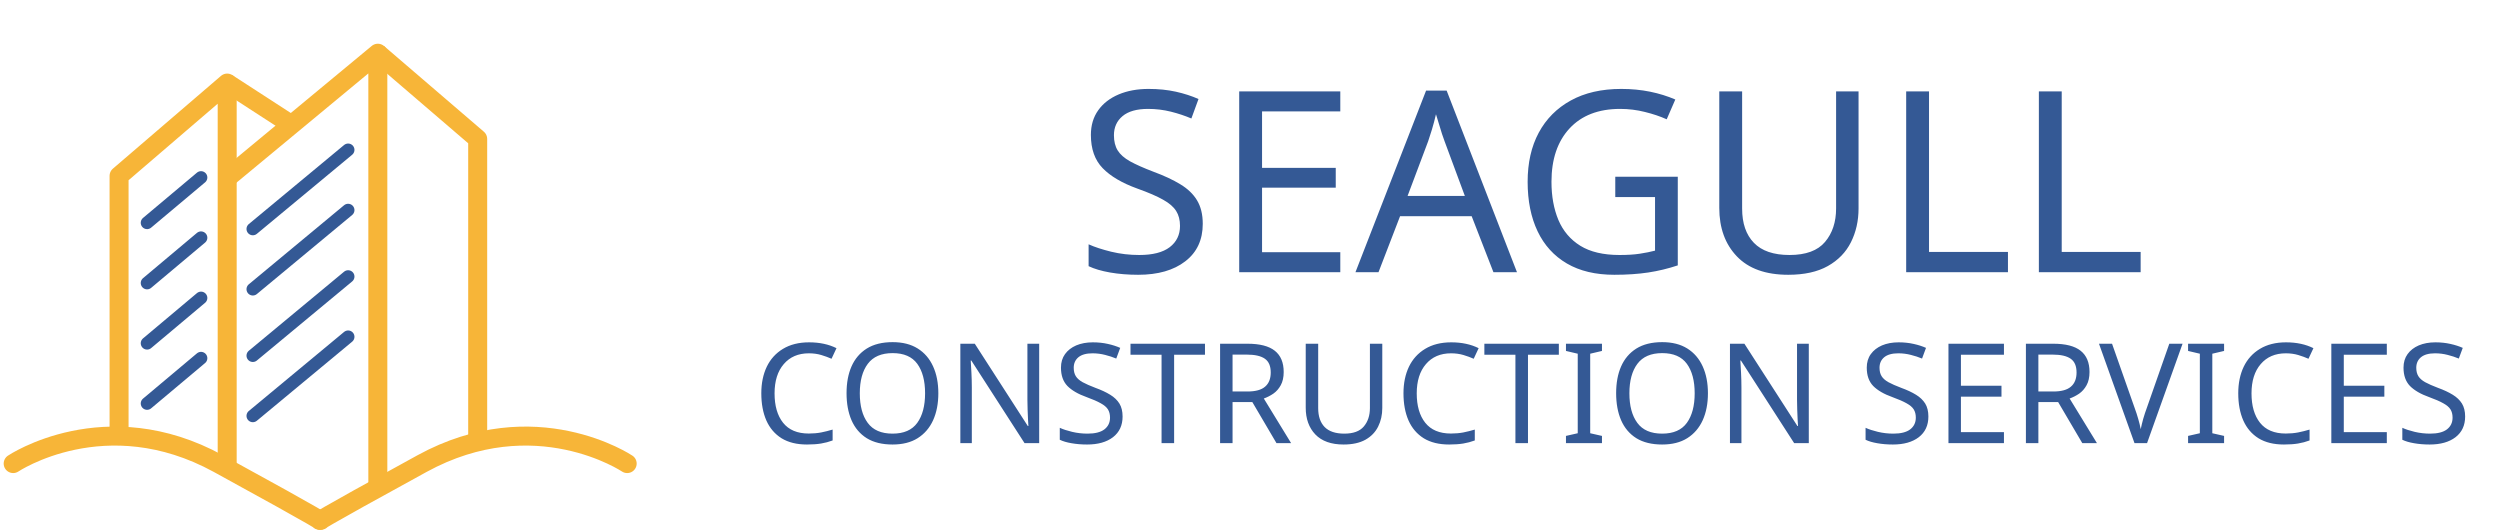
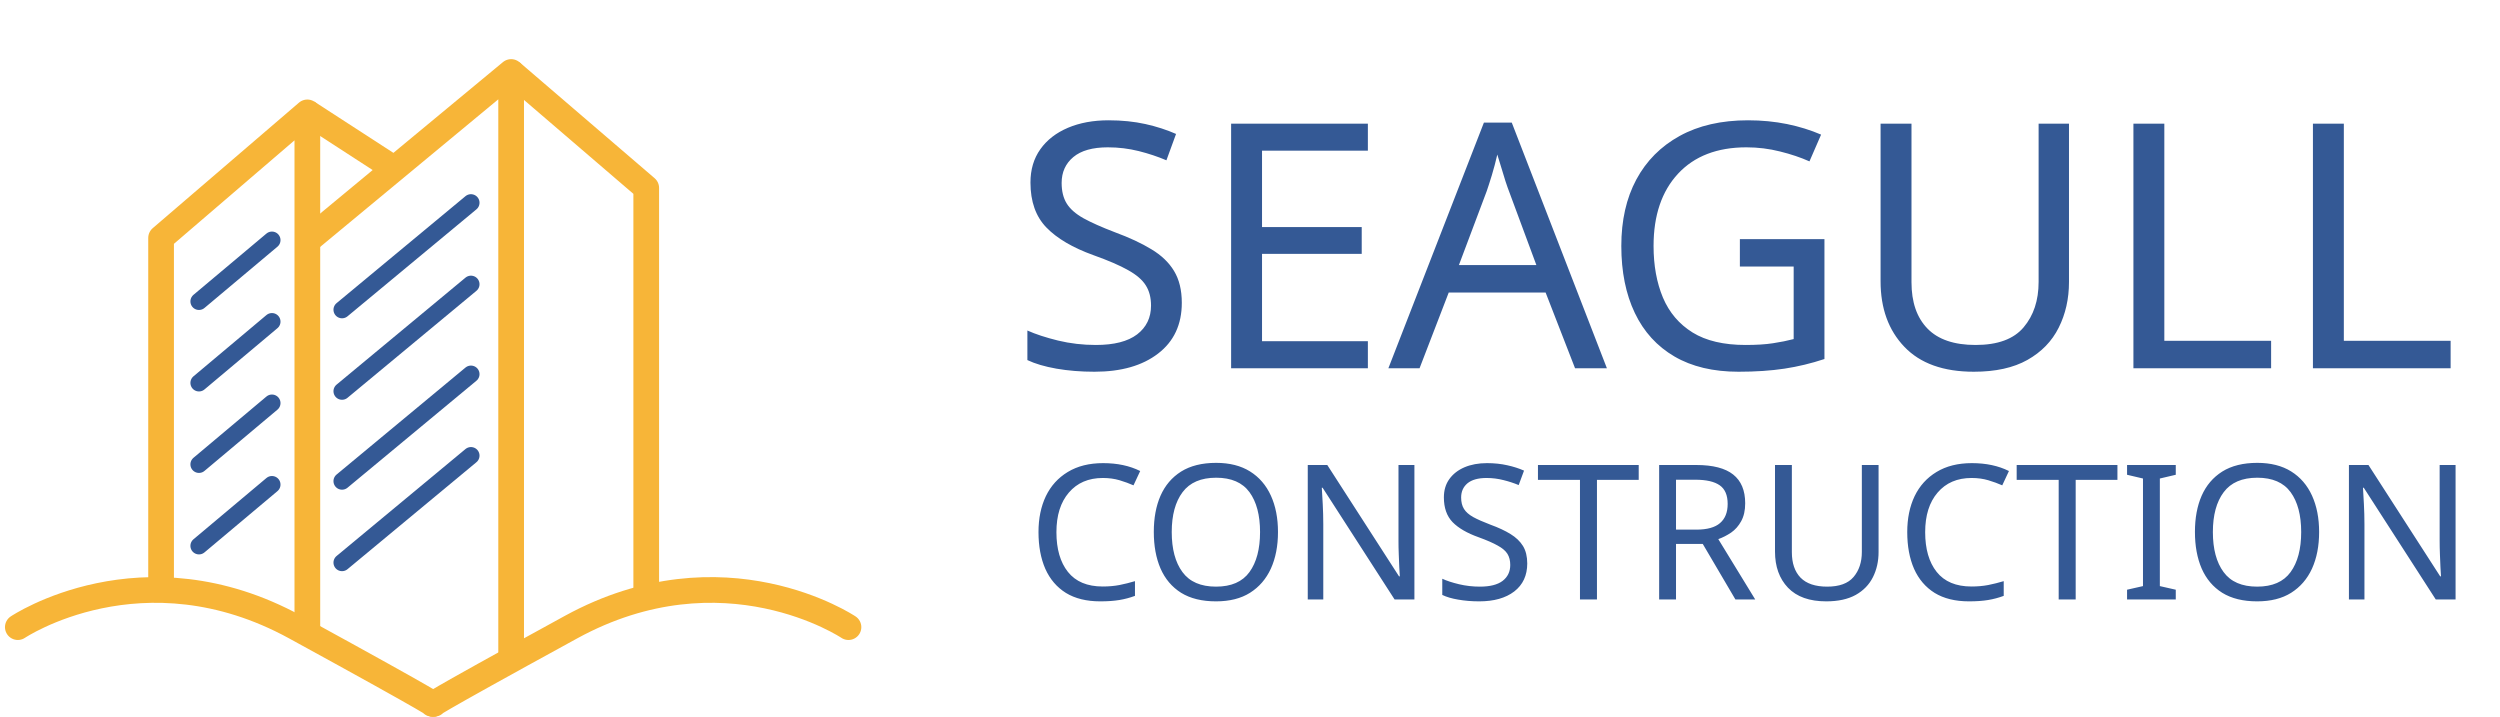
- <svg xmlns="http://www.w3.org/2000/svg" width="394.918" height="83.708" viewBox="0 0 394.918 83.708">
-   <g id="Group_1" data-name="Group 1" transform="translate(-78.082)">
+ <svg xmlns="http://www.w3.org/2000/svg" width="291.918" height="83.708" viewBox="0 0 291.918 83.708">
+   <g id="Group_4" data-name="Group 4" transform="translate(-78.082)">
    <g id="Group_22" data-name="Group 22" transform="translate(80.163 8.407)">
      <g id="Group_21" data-name="Group 21">
        <g id="Group_14" data-name="Group 14" transform="translate(0 0)">
          <g id="Group_10" data-name="Group 10">
            <g id="Group_8" data-name="Group 8" transform="translate(16.728 4.716)">
              <path id="Path_6" data-name="Path 6" d="M47.987,113.367V71.633l9.587-8.228,7.492-6.43v60.587" transform="translate(-47.987 -56.975)" fill="none" stroke="#f7b538" stroke-linejoin="round" stroke-width="3" />
              <path id="Path_7" data-name="Path 7" d="M100.044,56.978l10.208,6.617" transform="translate(-82.965 -56.977)" fill="none" stroke="#f7b538" stroke-width="3" />
            </g>
            <g id="Group_9" data-name="Group 9" transform="translate(34.066)">
              <path id="Path_8" data-name="Path 8" d="M110.833,69.1l23.538-19.5v68.036" transform="translate(-110.833 -49.6)" fill="none" stroke="#f7b538" stroke-linejoin="round" stroke-width="3" />
              <path id="Path_9" data-name="Path 9" d="M182.577,49.6l15.774,13.539v47.7" transform="translate(-159.039 -49.6)" fill="none" stroke="#f7b538" stroke-linejoin="round" stroke-width="3" />
            </g>
            <g id="Group_5" data-name="Group 5" transform="translate(0 60.48)">
              <path id="Path_4" data-name="Path 4" d="M161,687.285s14.553-9.769,32.4,0,15.986,8.962,15.986,8.962" transform="translate(-161 -682.943)" fill="none" stroke="#f7b538" stroke-linecap="round" stroke-width="3" />
              <path id="Path_5" data-name="Path 5" d="M209.437,687.285s-14.553-9.769-32.4,0-15.986,8.962-15.986,8.962" transform="translate(-112.444 -682.943)" fill="none" stroke="#f7b538" stroke-linecap="round" stroke-width="3" />
            </g>
          </g>
        </g>
        <g id="Group_15" data-name="Group 15" transform="translate(20.695 19.632)">
          <path id="Path_11" data-name="Path 11" d="M0,6.541,9,0" transform="translate(0 0.63) rotate(-4.012)" fill="none" stroke="#345995" stroke-linecap="round" stroke-width="2" />
          <path id="Path_12" data-name="Path 12" d="M0,6.541,9,0" transform="translate(0 10.145) rotate(-4.012)" fill="none" stroke="#345995" stroke-linecap="round" stroke-width="2" />
          <path id="Path_13" data-name="Path 13" d="M0,6.541,9,0" transform="translate(0 19.659) rotate(-4.012)" fill="none" stroke="#345995" stroke-linecap="round" stroke-width="2" />
          <path id="Path_15" data-name="Path 15" d="M0,6.541,9,0" transform="translate(0 29.173) rotate(-4.012)" fill="none" stroke="#345995" stroke-linecap="round" stroke-width="2" />
        </g>
        <path id="Path_17" data-name="Path 17" d="M273.389,556.215l15.055-12.492" transform="translate(-235.532 -528.455)" fill="none" stroke="#345995" stroke-linecap="round" stroke-width="2" />
        <path id="Path_18" data-name="Path 18" d="M273.389,556.215l15.055-12.492" transform="translate(-235.532 -518.941)" fill="none" stroke="#345995" stroke-linecap="round" stroke-width="2" />
        <path id="Path_19" data-name="Path 19" d="M273.389,556.215l15.055-12.492" transform="translate(-235.532 -508.442)" fill="none" stroke="#345995" stroke-linecap="round" stroke-width="2" />
        <path id="Path_20" data-name="Path 20" d="M273.389,556.215l15.055-12.492" transform="translate(-235.532 -498.928)" fill="none" stroke="#345995" stroke-linecap="round" stroke-width="2" />
      </g>
    </g>
-     <text id="SEAGULL" transform="translate(248)" fill="#345995" font-size="40" font-family="PlayfairDisplay-Regular, Playfair Display">
+     <text id="SEAGULL" transform="translate(196)" fill="#345995" font-size="40" font-family="PlayfairDisplay-Regular, Playfair Display">
      <tspan x="0" y="43">SEAGULL</tspan>
    </text>
-     <text id="CONSTRUCTION_SERVICES" data-name="CONSTRUCTION SERVICES" transform="translate(197 70)" fill="#345995" font-size="22" font-family="PlayfairDisplay-Regular, Playfair Display">
-       <tspan x="0" y="0">CONSTRUCTION SERVICES</tspan>
+     <text id="CONSTRUCTION" transform="translate(198 70)" fill="#345995" font-size="22" font-family="PlayfairDisplay-Regular, Playfair Display">
+       <tspan x="0" y="0">CONSTRUCTION</tspan>
    </text>
  </g>
</svg>
